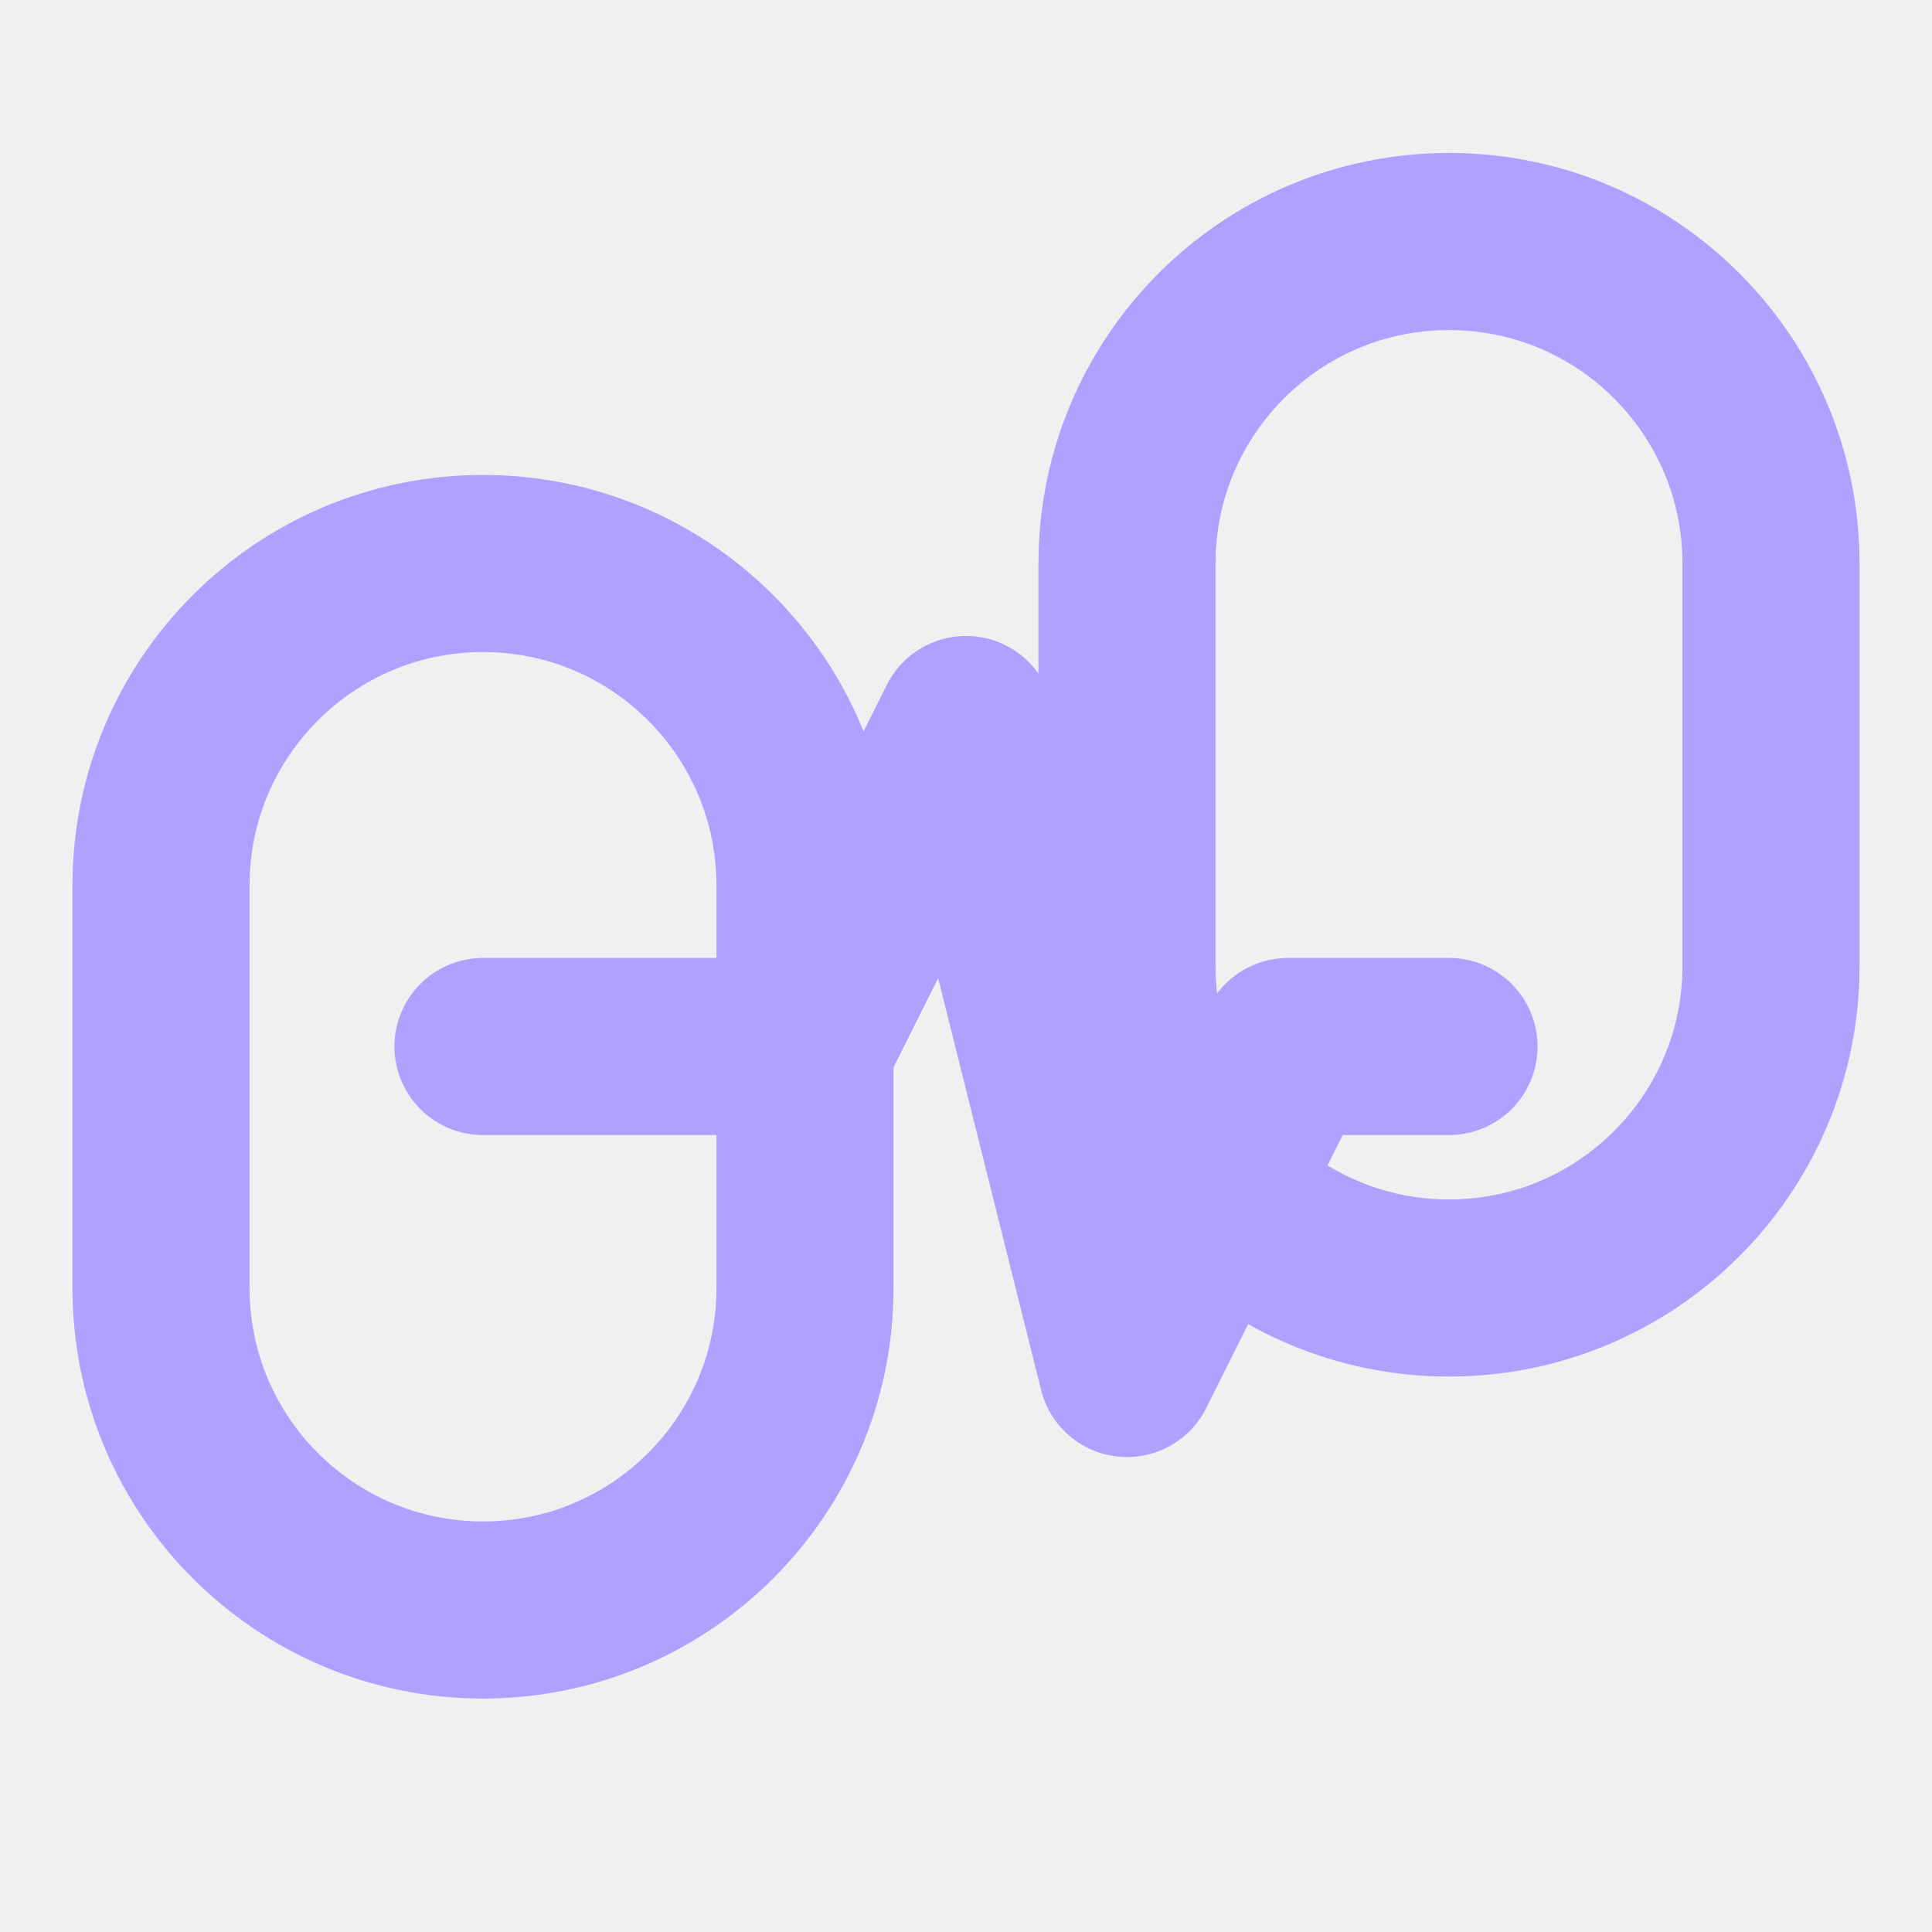
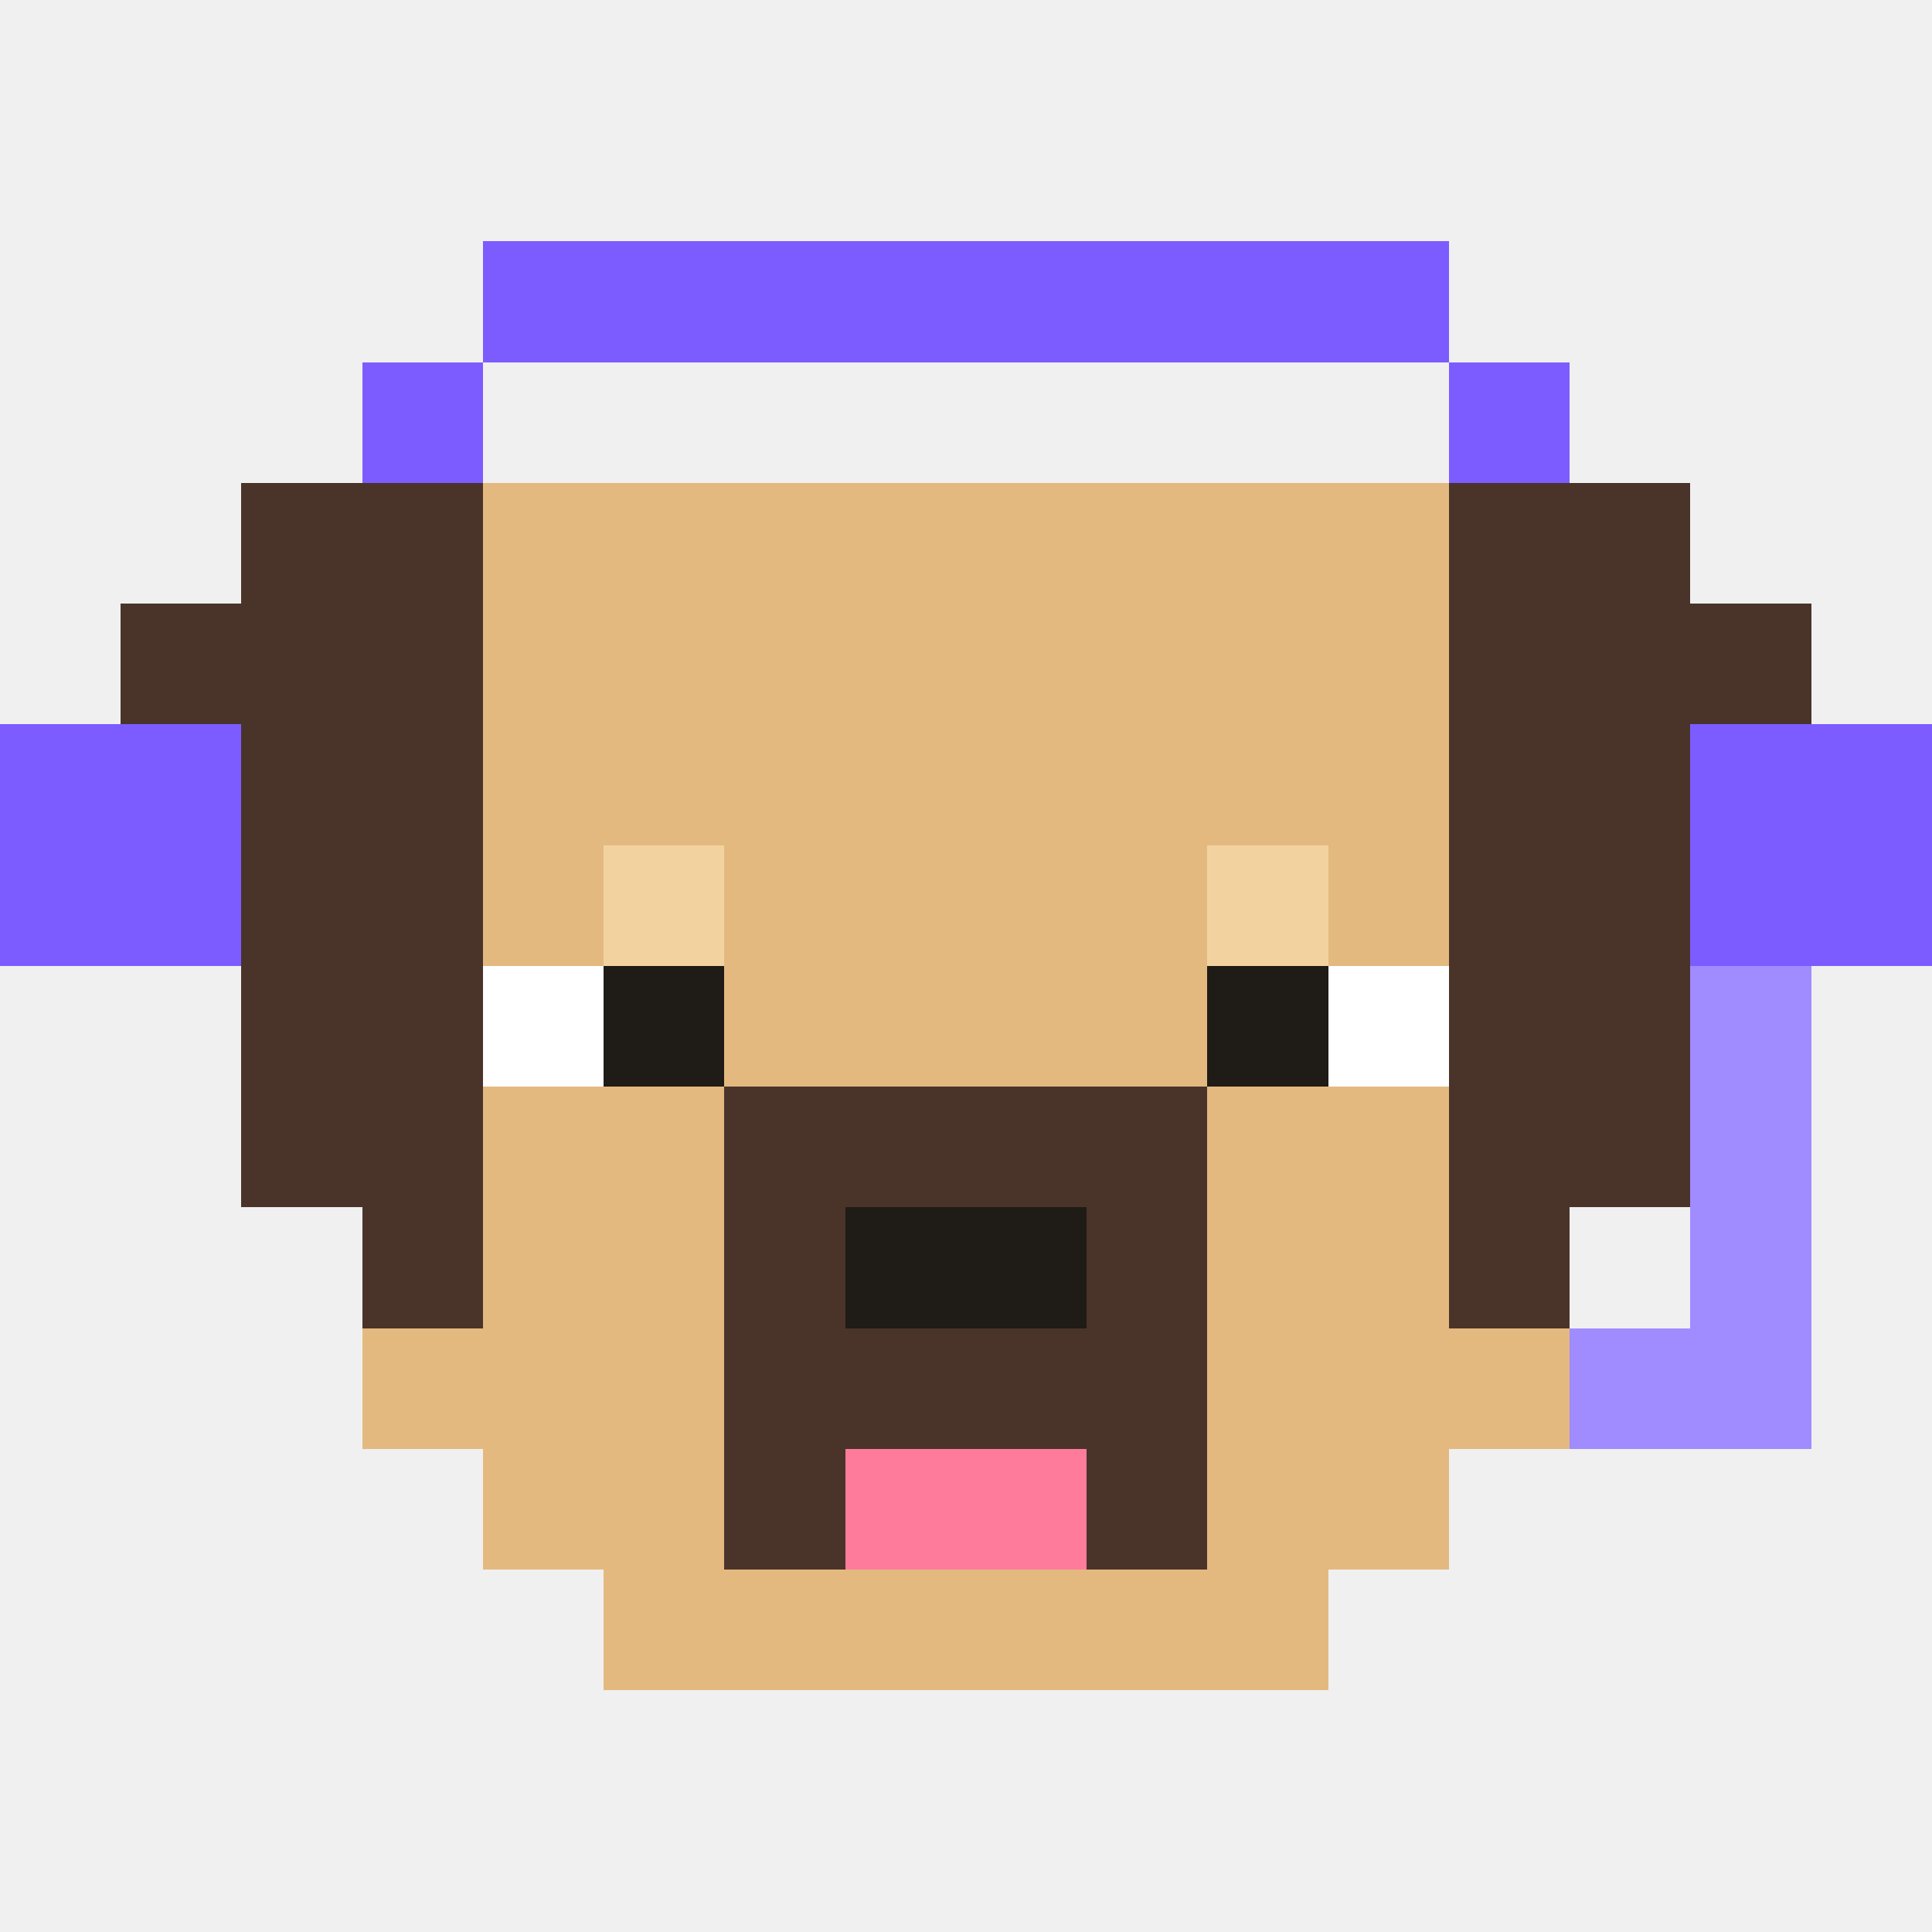
- <svg xmlns="http://www.w3.org/2000/svg" width="24" height="24" viewBox="0 0 24 24" fill="none" color="#b1a0ff" role="img" aria-labelledby="brand-title">
-   <rect x="2" y="7" width="8" height="13" rx="4" stroke="currentColor" stroke-width="2.2" />
-   <rect x="14" y="3" width="8" height="13" rx="4" stroke="currentColor" stroke-width="2.2" />
-   <path d="M6 13h4l2-4 2 8 2-4h2" stroke="currentColor" stroke-width="2.2" stroke-linecap="round" stroke-linejoin="round" />
+ <svg xmlns="http://www.w3.org/2000/svg" width="24" height="24" viewBox="0 0 24 24" fill="none" role="img" aria-labelledby="_brand-observability-R_0_" focusable="false">
+   <g transform="translate(0 3) scale(1.5)" shape-rendering="crispEdges">
+     <rect x="4" y="0" width="1" height="1" fill="#7c5cff" />
+     <rect x="5" y="0" width="1" height="1" fill="#7c5cff" />
+     <rect x="6" y="0" width="1" height="1" fill="#7c5cff" />
+     <rect x="7" y="0" width="1" height="1" fill="#7c5cff" />
+     <rect x="8" y="0" width="1" height="1" fill="#7c5cff" />
+     <rect x="9" y="0" width="1" height="1" fill="#7c5cff" />
+     <rect x="10" y="0" width="1" height="1" fill="#7c5cff" />
+     <rect x="11" y="0" width="1" height="1" fill="#7c5cff" />
+     <rect x="3" y="1" width="1" height="1" fill="#7c5cff" />
+     <rect x="12" y="1" width="1" height="1" fill="#7c5cff" />
+     <rect x="2" y="2" width="1" height="1" fill="#4a342a" />
+     <rect x="3" y="2" width="1" height="1" fill="#4a342a" />
+     <rect x="4" y="2" width="1" height="1" fill="#e4b97f" />
+     <rect x="5" y="2" width="1" height="1" fill="#e4b97f" />
+     <rect x="6" y="2" width="1" height="1" fill="#e4b97f" />
+     <rect x="7" y="2" width="1" height="1" fill="#e4b97f" />
+     <rect x="8" y="2" width="1" height="1" fill="#e4b97f" />
+     <rect x="9" y="2" width="1" height="1" fill="#e4b97f" />
+     <rect x="10" y="2" width="1" height="1" fill="#e4b97f" />
+     <rect x="11" y="2" width="1" height="1" fill="#e4b97f" />
+     <rect x="12" y="2" width="1" height="1" fill="#4a342a" />
+     <rect x="13" y="2" width="1" height="1" fill="#4a342a" />
+     <rect x="1" y="3" width="1" height="1" fill="#4a342a" />
+     <rect x="2" y="3" width="1" height="1" fill="#4a342a" />
+     <rect x="3" y="3" width="1" height="1" fill="#4a342a" />
+     <rect x="4" y="3" width="1" height="1" fill="#e4b97f" />
+     <rect x="5" y="3" width="1" height="1" fill="#e4b97f" />
+     <rect x="6" y="3" width="1" height="1" fill="#e4b97f" />
+     <rect x="7" y="3" width="1" height="1" fill="#e4b97f" />
+     <rect x="8" y="3" width="1" height="1" fill="#e4b97f" />
+     <rect x="9" y="3" width="1" height="1" fill="#e4b97f" />
+     <rect x="10" y="3" width="1" height="1" fill="#e4b97f" />
+     <rect x="11" y="3" width="1" height="1" fill="#e4b97f" />
+     <rect x="12" y="3" width="1" height="1" fill="#4a342a" />
+     <rect x="13" y="3" width="1" height="1" fill="#4a342a" />
+     <rect x="14" y="3" width="1" height="1" fill="#4a342a" />
+     <rect x="0" y="4" width="1" height="1" fill="#7c5cff" />
+     <rect x="1" y="4" width="1" height="1" fill="#7c5cff" />
+     <rect x="2" y="4" width="1" height="1" fill="#4a342a" />
+     <rect x="3" y="4" width="1" height="1" fill="#4a342a" />
+     <rect x="4" y="4" width="1" height="1" fill="#e4b97f" />
+     <rect x="5" y="4" width="1" height="1" fill="#e4b97f" />
+     <rect x="6" y="4" width="1" height="1" fill="#e4b97f" />
+     <rect x="7" y="4" width="1" height="1" fill="#e4b97f" />
+     <rect x="8" y="4" width="1" height="1" fill="#e4b97f" />
+     <rect x="9" y="4" width="1" height="1" fill="#e4b97f" />
+     <rect x="10" y="4" width="1" height="1" fill="#e4b97f" />
+     <rect x="11" y="4" width="1" height="1" fill="#e4b97f" />
+     <rect x="12" y="4" width="1" height="1" fill="#4a342a" />
+     <rect x="13" y="4" width="1" height="1" fill="#4a342a" />
+     <rect x="14" y="4" width="1" height="1" fill="#7c5cff" />
+     <rect x="15" y="4" width="1" height="1" fill="#7c5cff" />
+     <rect x="0" y="5" width="1" height="1" fill="#7c5cff" />
+     <rect x="1" y="5" width="1" height="1" fill="#7c5cff" />
+     <rect x="2" y="5" width="1" height="1" fill="#4a342a" />
+     <rect x="3" y="5" width="1" height="1" fill="#4a342a" />
+     <rect x="4" y="5" width="1" height="1" fill="#e4b97f" />
+     <rect x="5" y="5" width="1" height="1" fill="#f2d3a0" />
+     <rect x="6" y="5" width="1" height="1" fill="#e4b97f" />
+     <rect x="7" y="5" width="1" height="1" fill="#e4b97f" />
+     <rect x="8" y="5" width="1" height="1" fill="#e4b97f" />
+     <rect x="9" y="5" width="1" height="1" fill="#e4b97f" />
+     <rect x="10" y="5" width="1" height="1" fill="#f2d3a0" />
+     <rect x="11" y="5" width="1" height="1" fill="#e4b97f" />
+     <rect x="12" y="5" width="1" height="1" fill="#4a342a" />
+     <rect x="13" y="5" width="1" height="1" fill="#4a342a" />
+     <rect x="14" y="5" width="1" height="1" fill="#7c5cff" />
+     <rect x="15" y="5" width="1" height="1" fill="#7c5cff" />
+     <rect x="2" y="6" width="1" height="1" fill="#4a342a" />
+     <rect x="3" y="6" width="1" height="1" fill="#4a342a" />
+     <rect x="4" y="6" width="1" height="1" fill="#ffffff" />
+     <rect x="5" y="6" width="1" height="1" fill="#1f1b16" />
+     <rect x="6" y="6" width="1" height="1" fill="#e4b97f" />
+     <rect x="7" y="6" width="1" height="1" fill="#e4b97f" />
+     <rect x="8" y="6" width="1" height="1" fill="#e4b97f" />
+     <rect x="9" y="6" width="1" height="1" fill="#e4b97f" />
+     <rect x="10" y="6" width="1" height="1" fill="#1f1b16" />
+     <rect x="11" y="6" width="1" height="1" fill="#ffffff" />
+     <rect x="12" y="6" width="1" height="1" fill="#4a342a" />
+     <rect x="13" y="6" width="1" height="1" fill="#4a342a" />
+     <rect x="14" y="6" width="1" height="1" fill="#a08cff" />
+     <rect x="2" y="7" width="1" height="1" fill="#4a342a" />
+     <rect x="3" y="7" width="1" height="1" fill="#4a342a" />
+     <rect x="4" y="7" width="1" height="1" fill="#e4b97f" />
+     <rect x="5" y="7" width="1" height="1" fill="#e4b97f" />
+     <rect x="6" y="7" width="1" height="1" fill="#4a342a" />
+     <rect x="7" y="7" width="1" height="1" fill="#4a342a" />
+     <rect x="8" y="7" width="1" height="1" fill="#4a342a" />
+     <rect x="9" y="7" width="1" height="1" fill="#4a342a" />
+     <rect x="10" y="7" width="1" height="1" fill="#e4b97f" />
+     <rect x="11" y="7" width="1" height="1" fill="#e4b97f" />
+     <rect x="12" y="7" width="1" height="1" fill="#4a342a" />
+     <rect x="13" y="7" width="1" height="1" fill="#4a342a" />
+     <rect x="14" y="7" width="1" height="1" fill="#a08cff" />
+     <rect x="3" y="8" width="1" height="1" fill="#4a342a" />
+     <rect x="4" y="8" width="1" height="1" fill="#e4b97f" />
+     <rect x="5" y="8" width="1" height="1" fill="#e4b97f" />
+     <rect x="6" y="8" width="1" height="1" fill="#4a342a" />
+     <rect x="7" y="8" width="1" height="1" fill="#1f1b16" />
+     <rect x="8" y="8" width="1" height="1" fill="#1f1b16" />
+     <rect x="9" y="8" width="1" height="1" fill="#4a342a" />
+     <rect x="10" y="8" width="1" height="1" fill="#e4b97f" />
+     <rect x="11" y="8" width="1" height="1" fill="#e4b97f" />
+     <rect x="12" y="8" width="1" height="1" fill="#4a342a" />
+     <rect x="14" y="8" width="1" height="1" fill="#a08cff" />
+     <rect x="3" y="9" width="1" height="1" fill="#e4b97f" />
+     <rect x="4" y="9" width="1" height="1" fill="#e4b97f" />
+     <rect x="5" y="9" width="1" height="1" fill="#e4b97f" />
+     <rect x="6" y="9" width="1" height="1" fill="#4a342a" />
+     <rect x="7" y="9" width="1" height="1" fill="#4a342a" />
+     <rect x="8" y="9" width="1" height="1" fill="#4a342a" />
+     <rect x="9" y="9" width="1" height="1" fill="#4a342a" />
+     <rect x="10" y="9" width="1" height="1" fill="#e4b97f" />
+     <rect x="11" y="9" width="1" height="1" fill="#e4b97f" />
+     <rect x="12" y="9" width="1" height="1" fill="#e4b97f" />
+     <rect x="13" y="9" width="1" height="1" fill="#a08cff" />
+     <rect x="14" y="9" width="1" height="1" fill="#a08cff" />
+     <rect x="4" y="10" width="1" height="1" fill="#e4b97f" />
+     <rect x="5" y="10" width="1" height="1" fill="#e4b97f" />
+     <rect x="6" y="10" width="1" height="1" fill="#4a342a" />
+     <rect x="7" y="10" width="1" height="1" fill="#ff7b9c" />
+     <rect x="8" y="10" width="1" height="1" fill="#ff7b9c" />
+     <rect x="9" y="10" width="1" height="1" fill="#4a342a" />
+     <rect x="10" y="10" width="1" height="1" fill="#e4b97f" />
+     <rect x="11" y="10" width="1" height="1" fill="#e4b97f" />
+     <rect x="5" y="11" width="1" height="1" fill="#e4b97f" />
+     <rect x="6" y="11" width="1" height="1" fill="#e4b97f" />
+     <rect x="7" y="11" width="1" height="1" fill="#e4b97f" />
+     <rect x="8" y="11" width="1" height="1" fill="#e4b97f" />
+     <rect x="9" y="11" width="1" height="1" fill="#e4b97f" />
+     <rect x="10" y="11" width="1" height="1" fill="#e4b97f" />
+   </g>
</svg>
